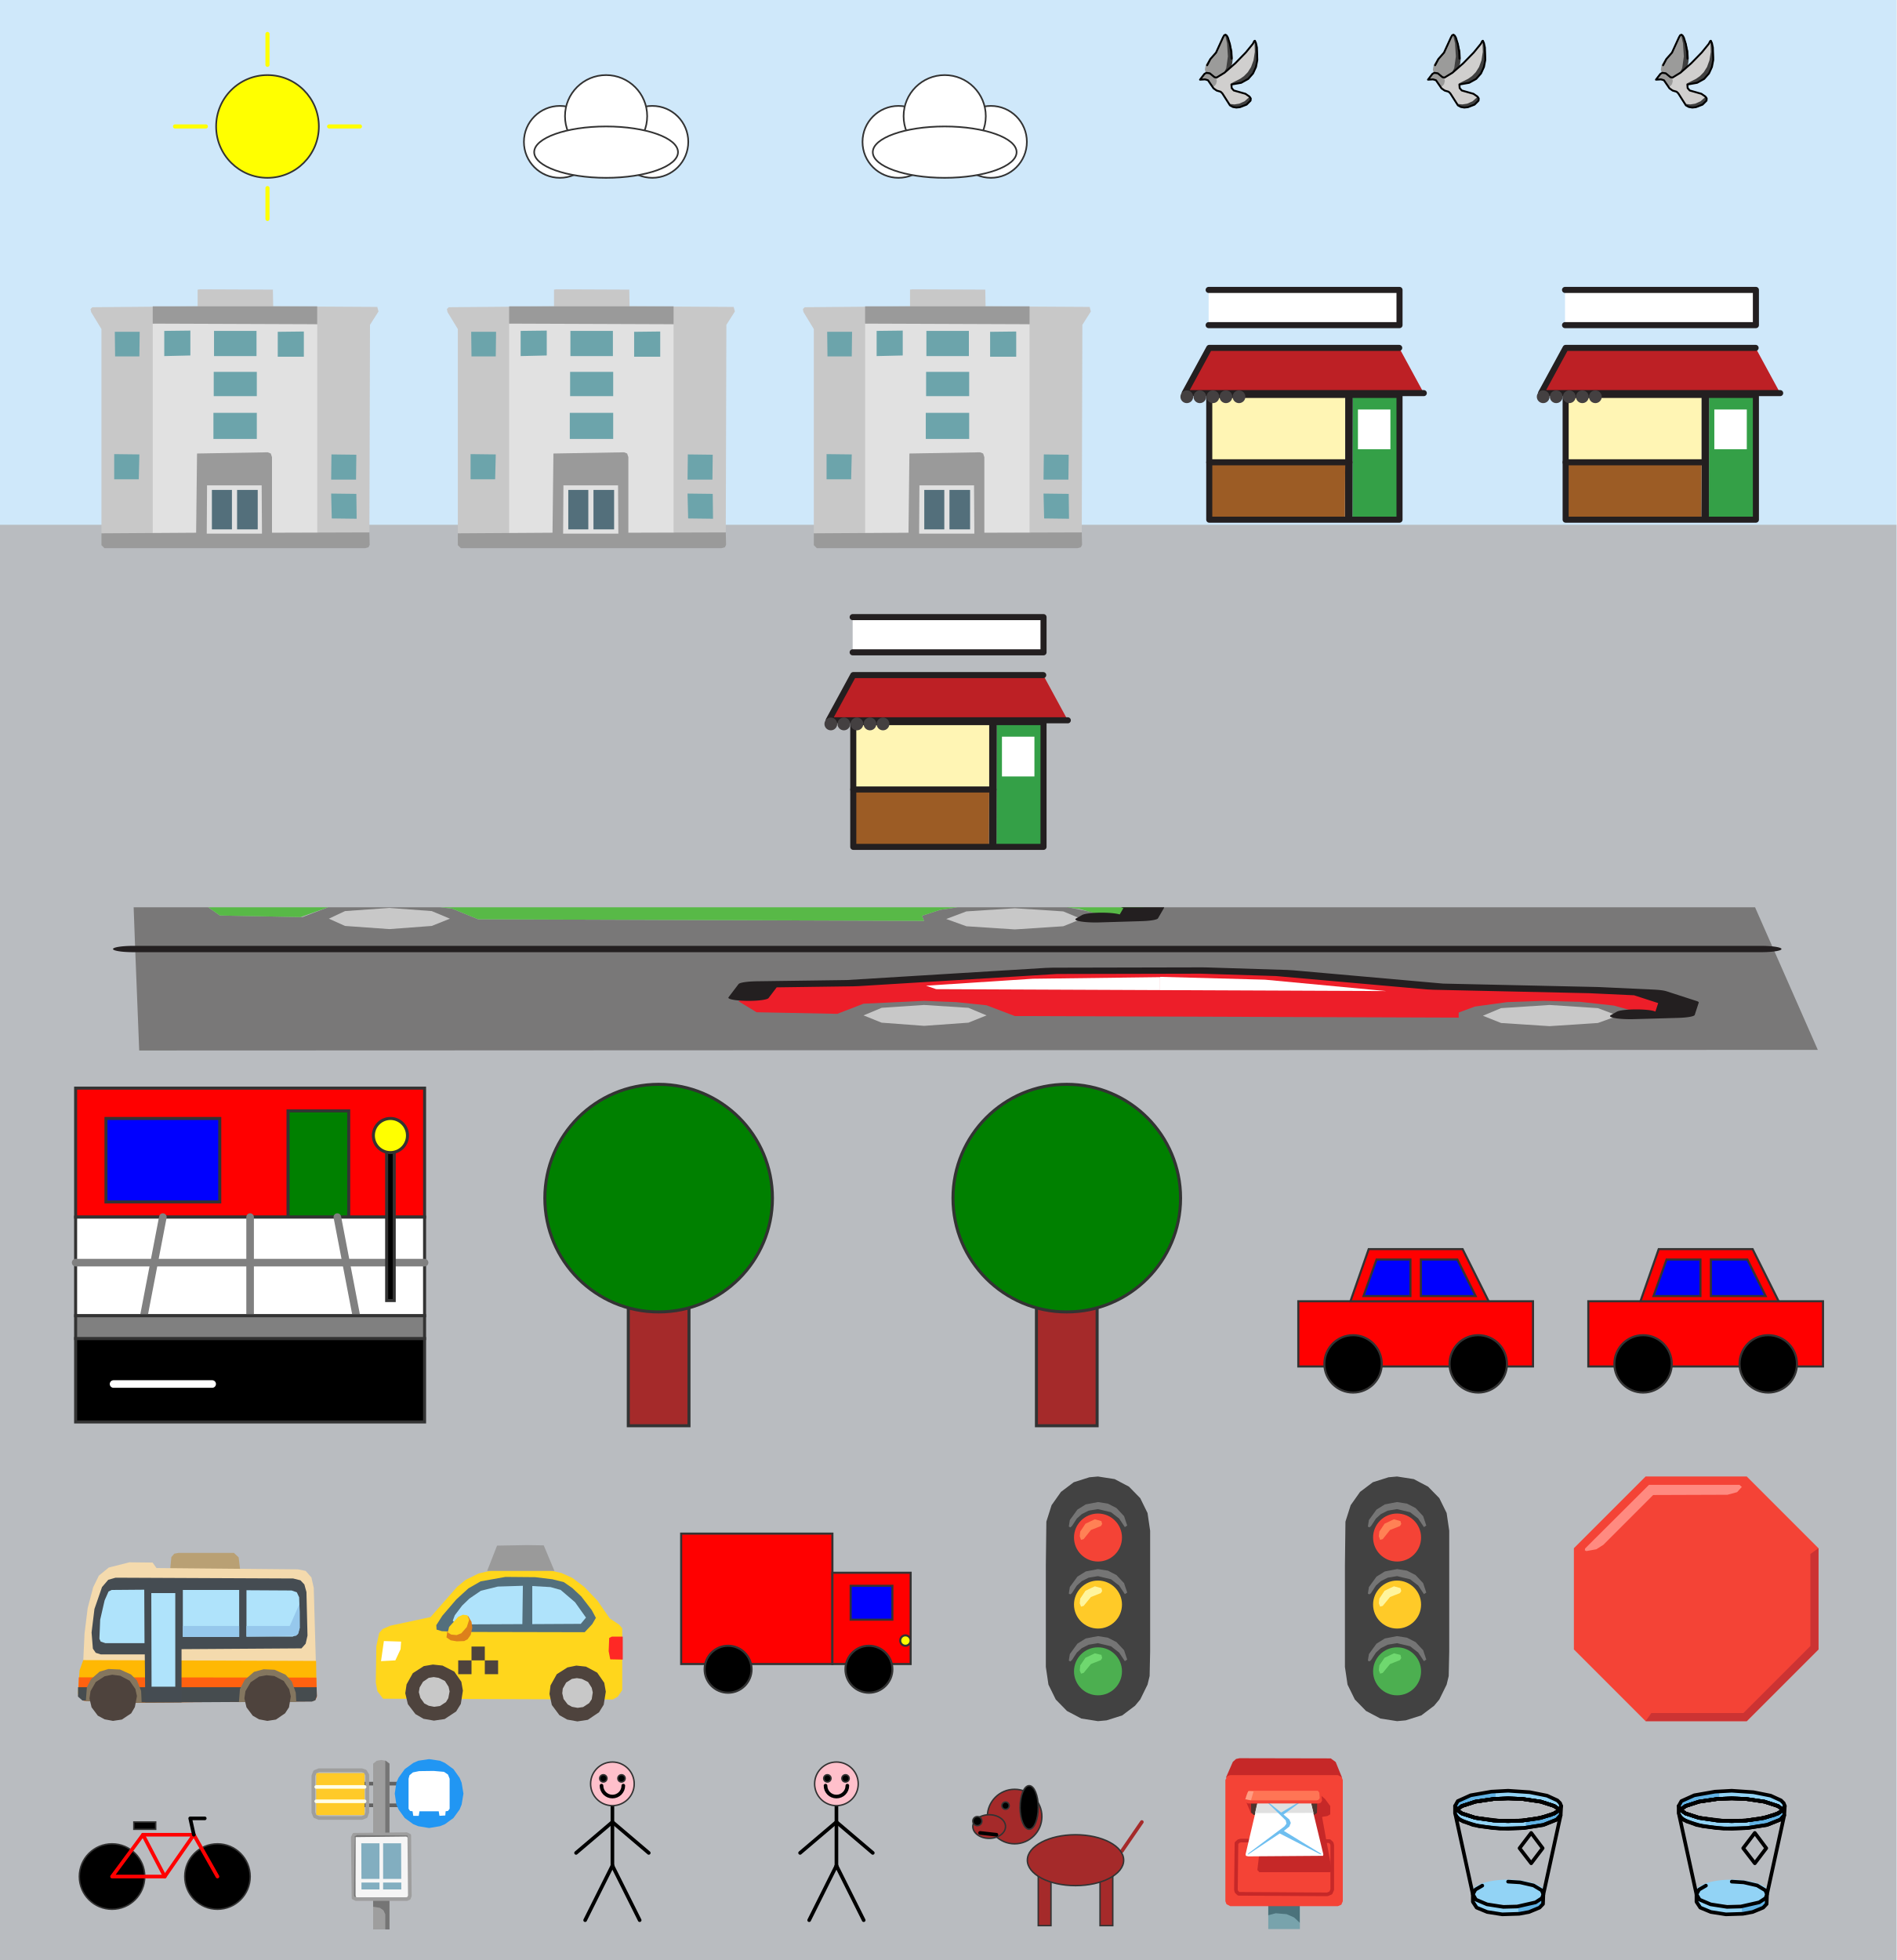
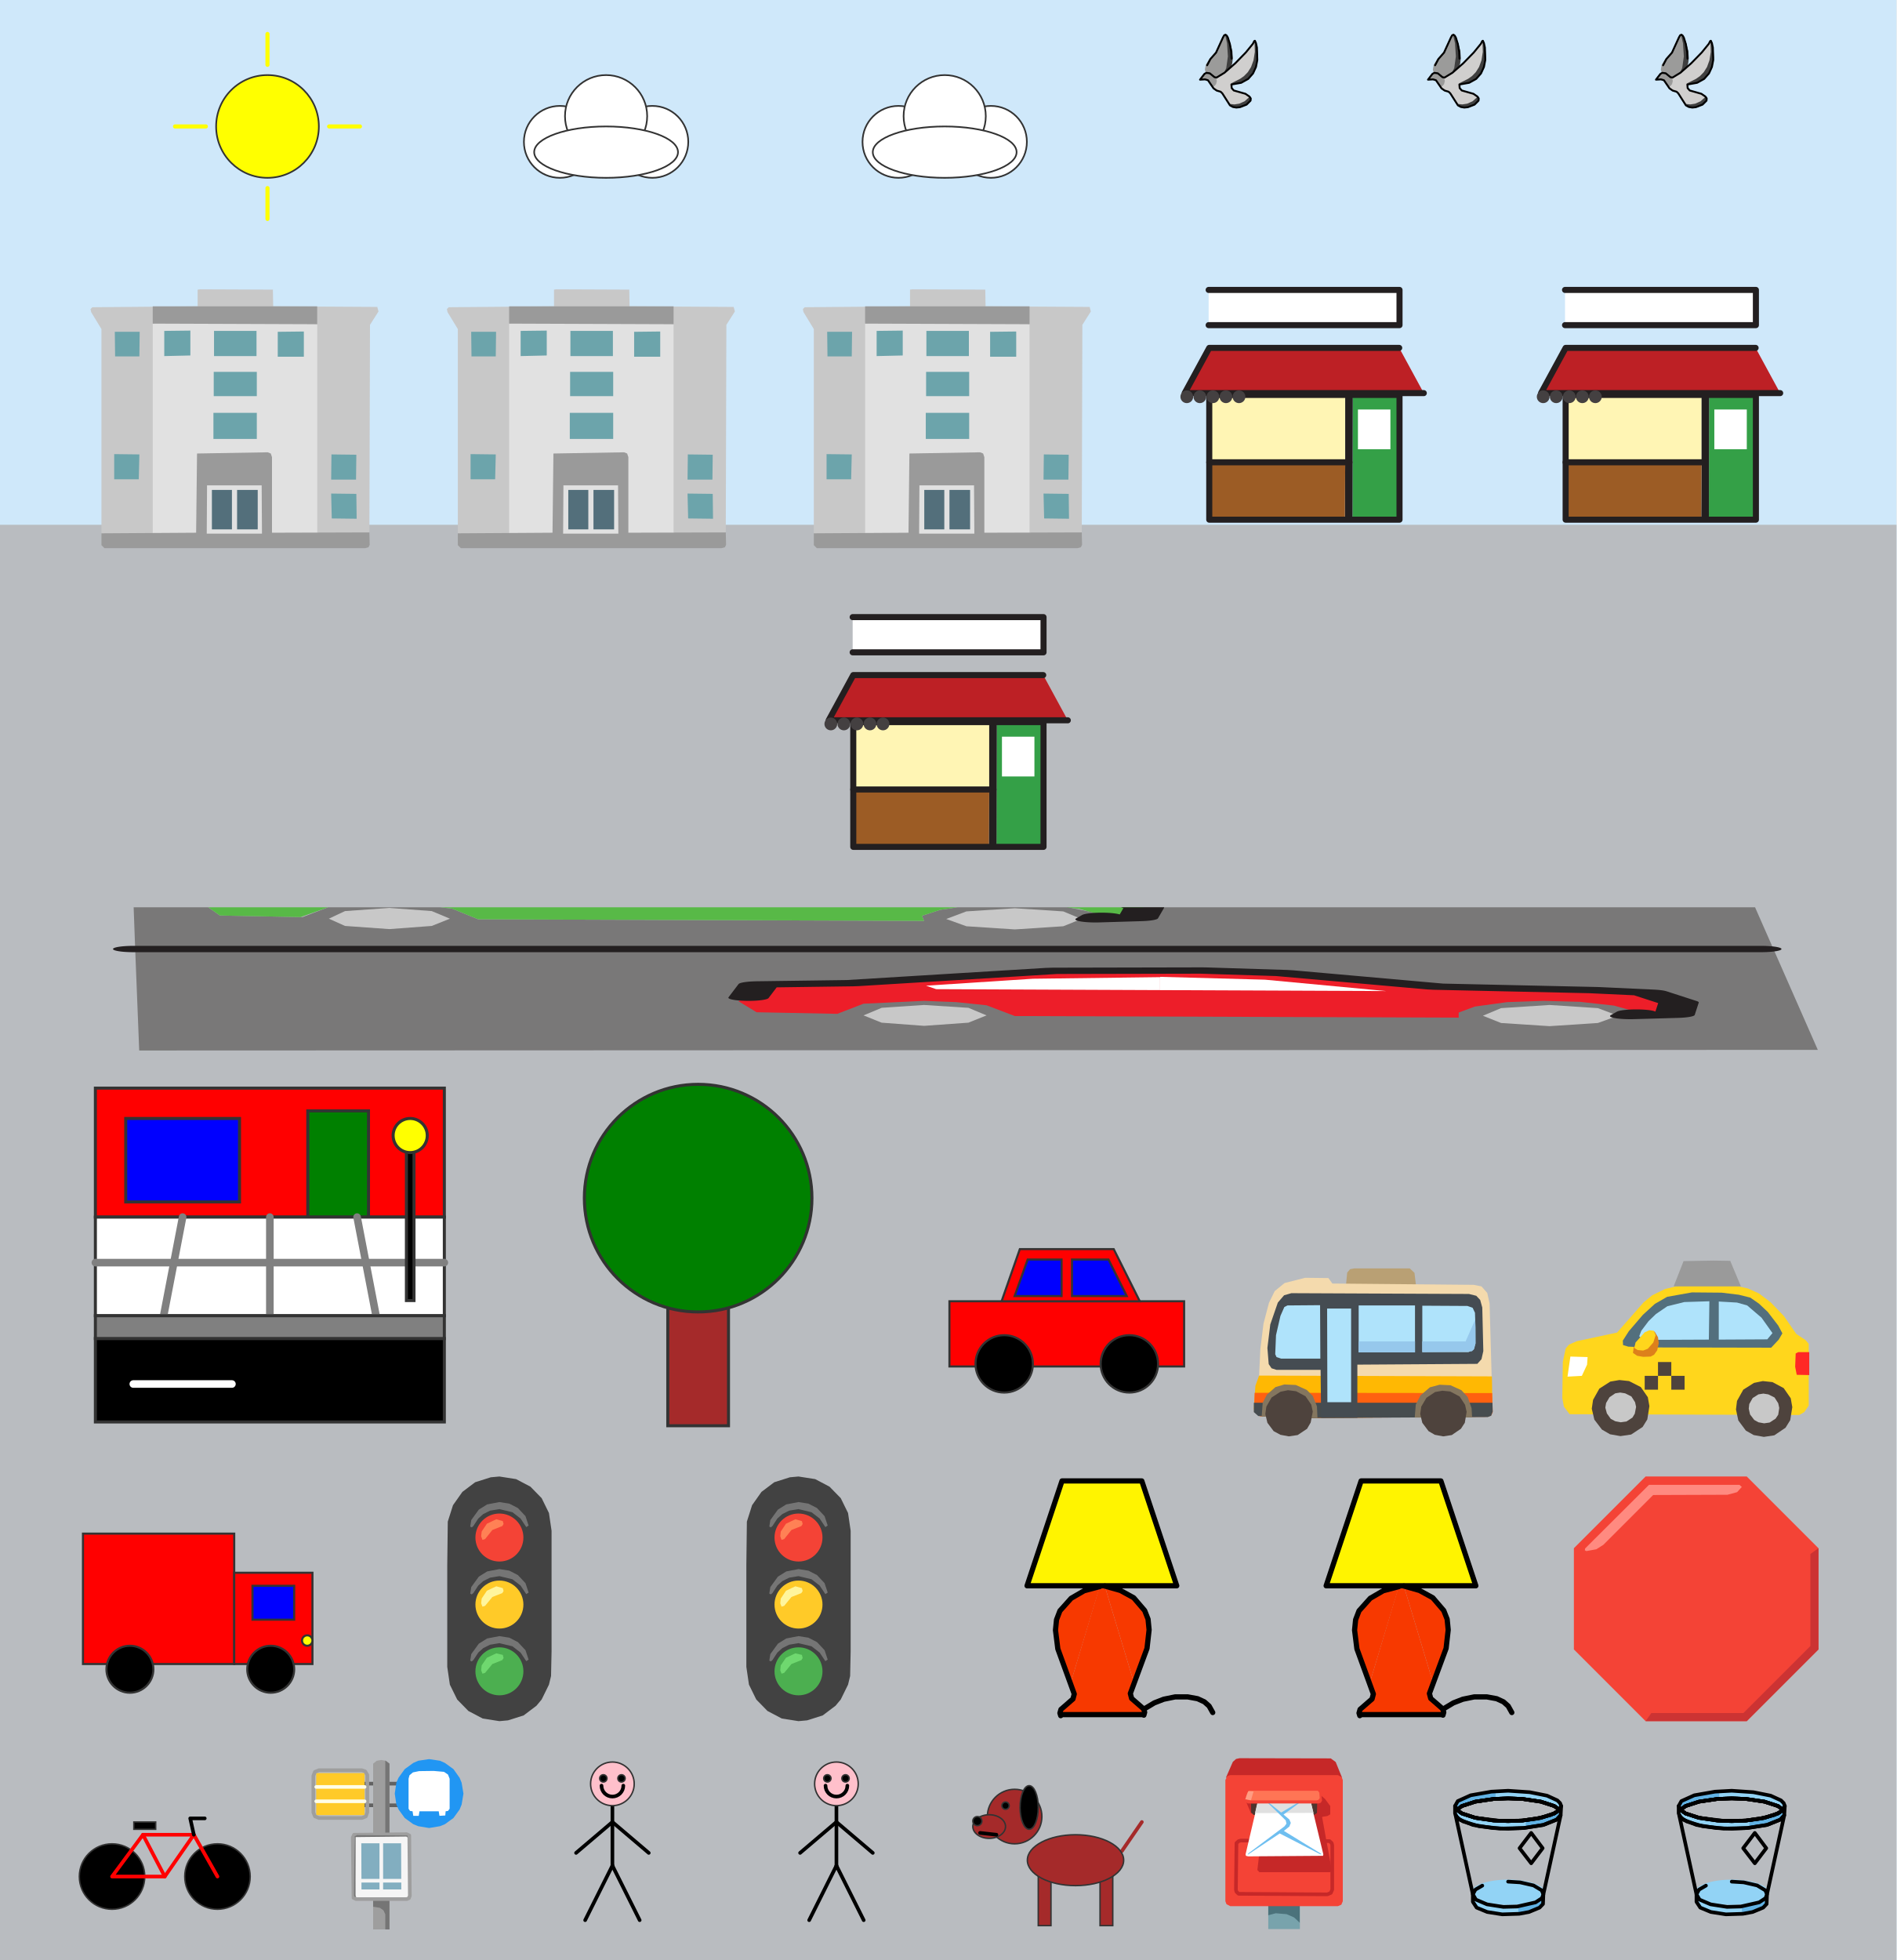
<svg xmlns="http://www.w3.org/2000/svg" viewBox="0 0 480 496" width="480" height="496">
  <rect width="480" height="496" fill="#cfe8fa" />
  <rect y="132.8" width="480" height="363.2" fill="#b9bcc0" />
  <defs>
    <symbol id="o-road" viewBox="0 0 100 100">
      <polygon points="90.9,58.2 93.1,90.1 9.9,90.3 9.7,58.2" fill="#797878" />
      <polygon points="18,48.1 19.3,44.9 22.3,44 23.8,44.3 25.4,45.4 26.7,48.8 48.8,49.3 48.7,47.7 49.6,45.8 51.1,44.4 52.9,43.9 55.8,44.8 57.4,46.9 57.3,48.8 58.2,48.8 59.4,48.4 59.7,44.5 58.4,41.7 56.7,40.8 89.7,40.8 90.9,58.2 9.7,58.2 9.6,40.8 13.8,40.8 13.1,44 13.9,47.6" fill="#797878" />
      <polygon points="40.1,73.3 40.6,69.4 45.2,69 55.2,65.1 62.6,65 66.6,65.8 74.2,70.1 82,71.2 84.7,72 86.2,75.1 86,79 83.8,79.4 84,77.9 83,76.1 81.3,74.9 79.5,74.6 77.7,75 76.1,76.4 75.3,78.3 75.3,79.9 53.3,79.4 51.9,76 50.4,75 48.8,74.6 45.8,75.5 44.5,78.7 40.5,78.2 39.6,74.7" fill="#ED1E29" />
      <polygon points="84.9,20.1 84.9,29.8 84.2,31 62.7,31.2 61.5,30.4 61.3,20.1 62.1,18.9 83.5,18.7 84.5,19.1" fill="#0071BC" />
      <polygon points="79.8,75.9 82.2,76.9 83.2,79.3 82.2,81.6 79.8,82.6 77.4,81.6 76.5,79.3 77.4,76.9" fill="#C8C8C8" />
      <polygon points="71.7,71.5 60.5,71.2 60.5,67 65.7,67.9" fill="#FFFFFF" />
      <polygon points="60.5,67.1 60.5,71.2 49.4,70.9 48.9,69.8 54.2,67.6" fill="#FFFFFF" />
      <polygon points="13.6,42.6 14.1,38.8 18.7,38.3 28.7,34.5 36.1,34.3 40.1,35.2 47.7,39.4 58,41.3 59.7,44.5 59.4,48.4 57.3,48.8 57.5,47.3 56.5,45.5 54.8,44.2 52.9,43.9 51.1,44.4 49.6,45.8 48.7,47.7 48.8,49.3 26.7,48.8 25.4,45.4 23.8,44.3 22.3,44 19.3,44.9 17.9,48.1 13.9,47.6 13.1,44" fill="#58B947" />
      <polygon points="53.3,45.3 55.7,46.3 56.6,48.7 55.7,51 53.3,52 50.9,51 49.9,48.7 50.9,46.3" fill="#C8C8C8" />
      <polygon points="48.8,75.9 51,76.8 51.9,79.2 51,81.5 48.8,82.5 46.7,81.5 45.8,79.2 46.7,76.8" fill="#C8C8C8" />
      <polygon points="34,36.5 34,40.5 22.9,40.3 22.4,39.1 27.7,37" fill="#FFFFFF" />
      <polygon points="22.3,45.2 24.4,46.2 25.3,48.6 24.4,50.9 22.3,51.9 20.1,50.9 19.3,48.6 20.1,46.2" fill="#C8C8C8" />
      <polyline points="57.6,47.7 57.3,48.8 59.4,48.4 59.7,45.1 58,41.3 47.7,39.4 40.1,35.2 36.1,34.3 28.7,34.5 18.7,38.3 14.1,38.8 13.5,43" fill="none" stroke="#231F20" stroke-width="2" stroke-linecap="round" stroke-linejoin="round" />
      <polyline points="56.7,40.8 90.3,40.8" fill="none" stroke="#231F20" stroke-width="2" stroke-linecap="round" stroke-linejoin="round" />
      <polyline points="9.6,58.2 90.3,58.2" fill="none" stroke="#231F20" stroke-width="2" stroke-linecap="round" stroke-linejoin="round" />
      <polyline points="84.1,78.3 83.8,79.4 86,79 86.2,75.1 84.7,72 82,71.2 74.2,70.1 66.6,65.8 62.6,65 55.2,65.1 45.2,69 40.6,69.4 40.1,73.6" fill="none" stroke="#231F20" stroke-width="2" stroke-linecap="round" stroke-linejoin="round" />
    </symbol>
    <symbol id="o-sun" viewBox="0 0 100 100">
      <polyline points="50,5 50,20" fill="none" stroke="yellow" stroke-width="2" stroke-linecap="round" stroke-linejoin="round" />
      <polyline points="50,80 50,95" fill="none" stroke="yellow" stroke-width="2" stroke-linecap="round" stroke-linejoin="round" />
      <polyline points="5,50 20,50" fill="none" stroke="yellow" stroke-width="2" stroke-linecap="round" stroke-linejoin="round" />
      <polyline points="80,50 95,50" fill="none" stroke="yellow" stroke-width="2" stroke-linecap="round" stroke-linejoin="round" />
      <ellipse cx="50" cy="50" rx="25" ry="25" fill="yellow" stroke="#333" stroke-width="0.8" />
    </symbol>
    <symbol id="o-cloud" viewBox="0 0 100 100">
      <ellipse cx="27.5" cy="57.5" rx="17.5" ry="17.5" fill="white" stroke="#333" stroke-width="0.8" />
      <ellipse cx="72.5" cy="57.5" rx="17.5" ry="17.5" fill="white" stroke="#333" stroke-width="0.8" />
      <ellipse cx="50" cy="45" rx="20" ry="20" fill="white" stroke="#333" stroke-width="0.8" />
      <ellipse cx="50" cy="62.5" rx="35" ry="12.5" fill="white" stroke="#333" stroke-width="0.8" />
    </symbol>
    <symbol id="o-pigeon" viewBox="0 0 100 100">
      <polygon points="26.6,55.6 27.2,52.7 25.9,51 25.2,48.3 26.2,43.2 29.7,37.4 36.3,30.1 44,14.1 45.6,11.5 47.2,11.1 48.8,12.5 51.5,18.9 53.5,27.8 54.4,36.3 52.8,47.8 48.8,62.8" fill="#9B9B9A" />
      <polygon points="52.8,64.3 63.2,62.5 70.8,58.3 75.9,52.5 79,45.5 80.5,38.2 80.7,31.1 80.1,24.8 78,17.6 77.3,17.9 72.7,24.9 62.8,35.8 45.4,51.7 40.5,55.1 36.8,56.9 34.7,56.5 32.3,53.9 29.7,52.3 26,51.8 24,53 19.3,59.1 24.5,58.8 27.7,59.7 31.2,65.4 33.8,68.4 37.1,70.8 41.2,72 43.1,73.8 51.2,86.6 54.4,88.4 58,88.9 61.9,88.6 69,85.8 71.6,83.8 73.2,81.5 73.5,79.2 72.1,77.2 67.8,74.3 55.3,70.7 53.1,68.2" fill="#D0CFCE" />
      <polygon points="51.2,84.6 56.4,85.1 61.5,84.3 67.1,81.8 72.5,77 73.9,77.4 74.1,79.2 72.3,82.7 68.6,85.8 63.9,88 59.3,88.8 57.3,88.6 53.7,86.9" fill="#3F3F3F" />
      <polygon points="52.3,63.2 62.4,58.1 66.5,55.2 70.5,51.1 73.9,45.7 76.5,38.6 77.9,29.8 77.6,18.6 80.8,28.8 81.2,35.7 80.5,41.3 79,46.5 76.8,51.1 74,55.2 70.5,58.5 66.5,61.1 62.1,62.8 57.4,63.5" fill="#3F3F3F" />
      <polygon points="45.2,52.4 47.8,46.6 49.5,34.5 48.6,20.6 46.5,11.5 52,20.5 54.2,28.7 54.7,36.4 54.1,41.4 52.8,46" fill="#3F3F3F" />
      <polygon points="33.2,66.5 35,66 37,63.8 37.8,60.7 37.6,58.7 34.5,54.5 30.8,52.2 26.9,51.9 25,52.6 21.6,56.1 20.1,59 24.3,58.2 27.2,58.9 29.4,60.7" fill="#9B9B9A" />
      <polyline points="53.2,64.1 63.5,62.3 70.9,58.2 76,52.4 79.1,45.6 80.5,38.3 80.1,25.2 79.1,20.5 78,18 77.3,18.3 75.9,21.1 68.4,30.3 57.3,41.7 45.9,51.7 37.5,56.8 35.4,56.4 30.4,52.3 26.8,51.8 24.8,52.9 20.1,59 25.4,58.7 28.5,59.6 34.4,68.2 37.7,70.5 41.8,71.7 43.6,73.4 51.7,86.1 54.8,87.8 58.4,88.4 62.2,88 69.2,85.3 73.4,81.1 73.6,78.8 72.2,76.8 68,73.9 55.7,70.4 53.5,67.9 53.2,64.1" fill="none" stroke="#000000" stroke-width="2" stroke-linecap="round" stroke-linejoin="round" />
      <polyline points="53.3,36.8 53,29.7 51.6,21.5 49.5,14.7 48.3,12.6 47,11.6 45.6,12.2 44.3,14.5 37,30.5 31.1,37.2 27.6,43.8" fill="none" stroke="#000000" stroke-width="2" stroke-linecap="round" stroke-linejoin="round" />
    </symbol>
    <symbol id="o-office_building" viewBox="0 0 100 100">
      <polygon points="5.7,25.1 2.3,19.5 2.1,18.5 2.7,17.9 37.4,17.6 37.4,12.1 38.2,12 62.2,12.1 62.3,17.6 96.6,17.8 97,19.3 94.2,23.7 94,92.1 88.6,95.2 9.9,94.8 5.7,92.4" fill="#C8C8C8" />
      <polygon points="22.6,93.2 22.6,23.3 48.4,19.4 76.8,23.5 76.8,93.2 50.1,94.6" fill="#E1E1E1" />
      <polygon points="22.6,17.6 76.8,17.6 76.8,23.5 22.6,23.3" fill="#9A9A9A" />
      <polygon points="5.7,92.4 36.9,92.2 37.2,66.1 60.5,65.7 61.5,66.1 61.9,67.3 61.9,92.2 94,92.1 94.1,96.2 93.7,97 92.6,97.3 6.7,97.3 5.7,96.3" fill="#9A9A9A" />
      <rect x="42.8" y="25.7" width="14" height="8.3" fill="#6CA4AB" />
      <rect x="42.7" y="39.2" width="14.2" height="8" fill="#6CA4AB" />
      <rect x="42.6" y="52.7" width="14.3" height="8.6" fill="#6CA4AB" />
      <polygon points="63.8,26 63.8,34.2 72.4,34.2 72.4,25.9" fill="#6CA4AB" />
      <polygon points="81.6,87.5 89.8,87.6 89.7,79.4 81.4,79.3" fill="#6CA4AB" />
      <polygon points="81.5,66.4 81.4,74.7 89.6,74.7 89.7,66.5" fill="#6CA4AB" />
      <polygon points="26.4,25.7 26.4,34 35,33.8 35,25.6" fill="#6CA4AB" />
      <polygon points="9.9,66.3 9.9,74.6 18,74.6 18.2,66.4" fill="#6CA4AB" />
      <polygon points="10.2,34.1 18.2,34.1 18.3,26 10.1,26" fill="#6CA4AB" />
      <polygon points="40.4,92.5 40.5,76.6 58.5,76.6 58.6,92.5" fill="#E1E1E1" />
      <rect x="42.1" y="78.1" width="6.6" height="13" fill="#536F7B" />
      <rect x="50.4" y="78.1" width="6.8" height="13" fill="#536F7B" />
    </symbol>
    <symbol id="o-shop" viewBox="0 0 100 100">
      <polygon points="63.5,46.8 63.5,69 18.7,69 18.7,46.8" fill="#FFF5B4" />
      <polygon points="18.5,12.2 81.4,12.2 81.4,23.8 18.5,23.8" fill="#FFFFFF" />
      <polygon points="81.4,46.8 81.4,87.9 65.9,87.9 66,46.8 64.5,46.8" fill="#34A047" />
      <polygon points="67.7,51.6 78.4,51.6 78.4,64.7 67.7,64.7" fill="#FFFFFF" />
      <polygon points="63.5,69 63.5,46.8 66,46.8 65.9,87.9 63.4,87.9" fill="#231F20" />
      <polygon points="63.5,69 63.4,87.9 18.7,87.9 18.7,69" fill="#9C5C25" />
      <polygon points="50,31.3 81.3,31.3 89.4,46.2 10.6,46.2 18.7,31.3" fill="#BD2025" />
      <polyline points="64.5,46.8 81.4,46.8 81.4,87.9 18.7,87.9 18.7,46.8 63.5,46.8" fill="none" stroke="#231F20" stroke-width="2" stroke-linecap="round" stroke-linejoin="round" />
      <polyline points="18.7,69 64.9,69" fill="none" stroke="#231F20" stroke-width="2" stroke-linecap="round" stroke-linejoin="round" />
      <polyline points="81.3,31.3 18.7,31.3 10.6,46.2 89.4,46.2" fill="none" stroke="#231F20" stroke-width="2" stroke-linecap="round" stroke-linejoin="round" />
      <polyline points="18.5,12.2 81.4,12.2 81.4,23.8 18.5,23.8" fill="none" stroke="#231F20" stroke-width="2" stroke-linecap="round" stroke-linejoin="round" />
      <ellipse cx="11.3" cy="47.4" rx="2.1" ry="2.1" fill="#444041" />
      <ellipse cx="15.6" cy="47.4" rx="2.1" ry="2.1" fill="#444041" />
      <ellipse cx="19.9" cy="47.4" rx="2.1" ry="2.1" fill="#444041" />
      <ellipse cx="24.2" cy="47.4" rx="2.1" ry="2.1" fill="#444041" />
      <ellipse cx="28.5" cy="47.4" rx="2.1" ry="2.1" fill="#444041" />
    </symbol>
    <symbol id="o-sidewalk" viewBox="0 0 100 100">
      <rect x="4" y="6" width="92" height="34" fill="red" stroke="#333" stroke-width="0.8" />
      <rect x="12" y="14" width="30" height="22" fill="blue" stroke="#333" stroke-width="0.8" />
      <rect x="60" y="12" width="16" height="28" fill="green" stroke="#333" stroke-width="0.8" />
      <rect x="4" y="40" width="92" height="26" fill="white" stroke="#333" stroke-width="0.8" />
      <rect x="4" y="72" width="92" height="22" fill="black" stroke="#333" stroke-width="0.8" />
      <polyline points="27,40 22,66" fill="none" stroke="grey" stroke-width="2" stroke-linecap="round" stroke-linejoin="round" />
      <polyline points="50,40 50,66" fill="none" stroke="grey" stroke-width="2" stroke-linecap="round" stroke-linejoin="round" />
      <polyline points="73,40 78,66" fill="none" stroke="grey" stroke-width="2" stroke-linecap="round" stroke-linejoin="round" />
      <polyline points="4,52 96,52" fill="none" stroke="grey" stroke-width="2" stroke-linecap="round" stroke-linejoin="round" />
      <rect x="4" y="66" width="92" height="6" fill="grey" stroke="#333" stroke-width="0.8" />
      <polyline points="14,84 40,84" fill="none" stroke="white" stroke-width="2" stroke-linecap="round" stroke-linejoin="round" />
      <rect x="86" y="22" width="2" height="40" fill="black" stroke="#333" stroke-width="0.8" />
      <ellipse cx="87" cy="18.5" rx="4.5" ry="4.5" fill="yellow" stroke="#333" stroke-width="0.8" />
    </symbol>
    <symbol id="o-tree" viewBox="0 0 100 100">
      <rect x="42" y="55" width="16" height="40" fill="brown" stroke="#333" stroke-width="0.8" />
      <ellipse cx="50" cy="35" rx="30" ry="30" fill="green" stroke="#333" stroke-width="0.8" />
    </symbol>
    <symbol id="o-car" viewBox="0 0 100 100">
      <rect x="5" y="45" width="90" height="25" fill="red" stroke="#333" stroke-width="0.8" />
      <polygon points="25,45 32,25 68,25 78,45" fill="red" stroke="#333" stroke-width="0.8" />
      <polygon points="30,43 35,29 48,29 48,43" fill="blue" stroke="#333" stroke-width="0.8" />
      <polygon points="52,43 52,29 66,29 73,43" fill="blue" stroke="#333" stroke-width="0.8" />
      <ellipse cx="26" cy="69" rx="11" ry="11" fill="black" stroke="#333" stroke-width="0.8" />
      <ellipse cx="74" cy="69" rx="11" ry="11" fill="black" stroke="#333" stroke-width="0.8" />
    </symbol>
    <symbol id="o-bus" viewBox="0 0 100 100">
      <polygon points="38.4,39.2 38.9,34 40,32.7 41.6,32.4 62.9,32.4 64.7,34.1 65.3,39.1 65.3,39.4" fill="#B9A074" />
      <polygon points="33.2,38.2 31.7,36.1 22.8,36 14.9,38 11.1,41.1 8.9,45.6 6.8,53.6 5.6,63.3 5.1,73.9 57.8,76.2 94.3,74.1 93.5,45.8 92.6,41.8 90.4,39.3 87.4,38.7" fill="#F4DAAD" />
      <polygon points="5.1,73.5 94.4,73.8 94.6,87.4 94.1,88.6 92.8,89.2 21.2,89.8 5.4,89 3.6,87.6 3.1,86.2 3.7,77.4" fill="#FFB803" />
      <polygon points="3.4,80.1 3.2,87.3 5.4,89.1 21.2,89.8 92.8,89.3 94.1,88.8 94.7,87.5 94.5,80.2" fill="#FF6110" />
      <polygon points="3.1,83.9 3.1,87.5 4.8,89 21.2,89.8 92.8,89.4 94.1,88.9 94.7,87.3 94.6,83.9" fill="#464C4F" />
      <polygon points="27.5,89.8 27.3,85.3 25.7,81.3 23.4,79 19.2,77.1 14.8,76.9 11.4,77.9 8.1,80.8 6.5,83.9 6.1,89.2" fill="#84765F" />
      <polygon points="64.8,89.6 65.2,84.6 67,81.1 70.6,78 74.3,77 78.5,77.2 82.7,79.1 85.1,81.7 86.6,86 86.8,89.5" fill="#84765F" />
      <polygon points="7.5,88.2 8.3,91.6 10.7,94.8 13.3,96.2 16.5,96.8 19.9,96.3 23.5,93.9 24.9,91.5 25.7,87.3 25.1,84.6 22.9,81.4 19.3,79.5 16.2,79.1 13.3,79.7 9.9,81.9 7.9,85.4" fill="#4E433D" />
      <polygon points="66.9,88.2 67.7,91.6 70.1,94.8 72.5,96.2 75.7,96.8 79,96.3 82.5,93.9 84,91.6 84.7,87.4 84.1,84.7 82,81.5 78.4,79.6 75.4,79.3 72.6,79.8 69.3,82 67.3,85.4" fill="#4E433D" />
      <polygon points="42.8,69.3 88.8,69 90.4,67.2 91.1,64.1 90.7,47.4 89.9,44.5 88.4,42.9 85.6,42.2 17.5,41.9 14.7,42.7 12.3,45.5 9.4,53.9 8.3,62.9 8.8,69.1 9.9,70.7 11.8,71.3 28.7,71.3 28.9,89.7 42.8,89.7" fill="#454C52" />
      <polygon points="28.5,46.5 16,46.6 14.8,47.2 13.3,50.6 11.6,58 11.3,65.3 11.8,66.4 13.6,67 28.6,67" fill="#AFE3FB" />
      <polygon points="31.2,47.8 40.4,47.8 40.4,83.7 31.3,83.7" fill="#AFE3FB" />
      <polygon points="43.3,64.6 43.3,46.6 64.9,46.6 64.9,64.6" fill="#AFE3FB" />
      <polygon points="67.7,46.7 67.7,64.5 85.4,64.5 87.3,63.6 88.1,61.2 88.1,55 87.9,49.4 87,47.5 85,46.8" fill="#AFE3FB" />
      <polygon points="84.3,60.4 67.7,60.4 67.7,64.5 86.7,64.2 87.6,63.3 88.1,61.2 88,52" fill="#96C8EC" />
      <polygon points="43.3,60.4 43.3,64.6 64.9,64.6 64.9,60.4" fill="#96C8EC" />
    </symbol>
    <symbol id="o-taxi" viewBox="0 0 100 100">
      <polygon points="23.6,57 8.2,60.3 5.2,61.6 3.9,63.1 2.8,68.2 2.6,82.1 3.2,85.4 5.4,88.3 93.5,88.6 95.4,87.5 97.1,85 97.1,61.3 95.9,59.9 92.3,57.5 87.6,50.7 82.5,45.4 78,42 73.8,40.1 67.5,38.7 57.9,38.3 47.9,38.9 42,40.3 37.1,42.7 33.8,45.4" fill="#FFD61C" />
      <polygon points="4.6,73.9 10.1,73.6 12.1,69.3 12.3,66.4 5.7,66.2" fill="#FFFFFF" />
      <polygon points="45.3,39.3 71.1,39.3 67,29.5 60.6,29.4 49.1,29.6" fill="#9A9A9A" />
      <polygon points="25.9,61.8 27.9,62.4 35.3,62.7 82.7,62.8 85.6,59.7 87,57.3 85.4,54.3 81.4,49.1 78,45.9 74.7,43.6 70.3,42.5 63.7,41.7 52.3,41.6 42.8,43.3 38.1,46 33.5,50.2 28.1,56.5 25.8,60.1" fill="#536F7D" />
      <polygon points="59,45 49.4,45.3 42.9,46.9 38.5,49.9 35.7,52.6 32.9,56.3 32.1,58.4 33.1,59.3 36.5,59.8 58.8,59.7" fill="#AFE3FB" />
      <polygon points="29.7,64.8 31.3,65.9 33.6,66.3 36.5,66.2 37.8,65.5 39,63.8 39.6,61.1 39.3,58.8 38,56.6 35.3,57.3 30,62.6" fill="#DD801B" />
      <polygon points="33.6,63.9 35.4,63.2 37.5,60.8 38.4,58 37.7,56.3 36,56.1 34.2,56.9 30.7,60.8 30.2,62.9 31.5,63.7" fill="#FFD61C" />
      <polygon points="62.6,45.1 62.6,59.7 81.2,59.6 83.2,57.2 79,51.3 73.5,46.6 69.6,45.5" fill="#AFE3FB" />
      <polygon points="97.3,64.5 93.1,64.5 92.1,65 91.9,70.1 92.5,73.2 97.3,73.3" fill="#FF2825" />
      <rect x="34.2" y="73.6" width="5.1" height="5.3" fill="#4E433D" />
      <rect x="39.3" y="68.3" width="5.1" height="5.3" fill="#4E433D" />
      <rect x="44.4" y="73.6" width="5.1" height="5.3" fill="#4E433D" />
      <polygon points="13.9,86.2 14.9,90.4 17.8,94.2 20.9,96 24.9,96.7 29,96.1 33.4,93.2 35.2,90.3 36,85.2 35.4,81.8 32.7,77.9 28.2,75.6 24.5,75.2 21,75.8 16.8,78.5 14.4,82.8" fill="#4E433D" />
      <polygon points="19.1,85.8 19.7,88 21.2,90.1 22.9,91 25,91.4 27.2,91.1 29.5,89.6 30.4,88.1 30.9,85.5 30.5,83.7 29.1,81.5 26.7,80.3 24.8,80 22.9,80.3 20.7,81.8 19.4,84" fill="#C8C8C8" />
      <polygon points="69.2,86.5 70.1,90.7 73,94.6 76,96.3 79.9,97 83.9,96.4 88.2,93.5 90,90.6 90.8,85.6 90.2,82.2 87.5,78.3 83.2,76 79.5,75.6 76.1,76.3 72,78.9 69.6,83.2" fill="#4E433D" />
      <polygon points="74.1,86.2 74.6,88.4 76.2,90.5 77.8,91.4 80,91.8 82.1,91.5 84.4,90 85.4,88.5 85.8,85.9 85.4,84.1 84,81.9 81.6,80.7 79.7,80.4 77.8,80.7 75.6,82.1 74.3,84.4" fill="#C8C8C8" />
    </symbol>
    <symbol id="o-truck" viewBox="0 0 100 100">
      <rect x="5" y="25" width="58" height="50" fill="red" stroke="#333" stroke-width="0.8" />
      <rect x="63" y="40" width="30" height="35" fill="red" stroke="#333" stroke-width="0.8" />
      <rect x="70" y="45" width="16" height="13" fill="blue" stroke="#333" stroke-width="0.8" />
      <ellipse cx="23" cy="77" rx="9" ry="9" fill="black" stroke="#333" stroke-width="0.8" />
      <ellipse cx="77" cy="77" rx="9" ry="9" fill="black" stroke="#333" stroke-width="0.8" />
      <ellipse cx="91" cy="66" rx="2" ry="2" fill="yellow" stroke="#333" stroke-width="0.8" />
    </symbol>
    <symbol id="o-vertical_traffic_light" viewBox="0 0 100 100">
      <polygon points="50,3.1 46.7,3.4 40.7,5.3 35.8,9 32.2,14.1 30.2,20.4 30,37 30,76.1 31,82.9 33.8,88.6 38.1,93 43.6,95.9 50,96.9 53.3,96.6 59.3,94.7 64.2,91 66.2,88.6 69,82.9 69.8,79.6 70,70.2 70,23.9 69,17.1 66.2,11.4 61.9,7 56.4,4.1" fill="#424242" />
      <ellipse cx="50" cy="26.5" rx="9.2" ry="9.2" fill="#F44336" />
      <polygon points="43.5,27.4 43,26 43.2,24.2 45.2,21.2 48.8,19.5 51.3,20.2 51.6,21.3 51.1,22.1 47.3,23.6 44.5,27.1" fill="#FF8155" />
      <polygon points="40,22.1 39.4,22.6 38.8,22.3 39.2,19.8 42.1,15.8 45.3,13.8 50,12.9 53.8,13.5 57.1,15.2 60,18.3 61.2,21.9 60.3,22.5 58.1,19.2 55,16.8 50,15.6 46.4,16.2 43.8,17.5 41.9,19.2" fill="#757575" />
      <ellipse cx="50" cy="77.8" rx="9.2" ry="9.2" fill="#4CAF50" />
      <polygon points="43.5,78.7 43,77.4 43.2,75.5 45.2,72.6 48.8,70.9 51.3,71.5 51.6,72.7 51.1,73.5 47.3,75 44.5,78.4" fill="#6FD86F" />
      <polygon points="40,73.5 39.4,74 38.8,73.7 39.2,71.2 42.1,67.2 45.3,65.2 50,64.3 53.8,64.9 57.1,66.6 60,69.7 61.2,73.3 60.3,73.9 58.1,70.6 55,68.2 50,67 46.4,67.6 43.8,68.9 41.9,70.6" fill="#757575" />
      <ellipse cx="50" cy="52.2" rx="9.2" ry="9.2" fill="#FFCA28" />
      <polygon points="43.5,53 43,51.7 43.2,49.9 45.2,46.9 48.8,45.2 51.3,45.9 51.6,47 51.1,47.8 47.3,49.3 44.5,52.7" fill="#FFF59D" />
      <polygon points="40,47.8 39.4,48.3 38.8,48 39.2,45.5 42.1,41.5 45.3,39.5 50,38.6 53.8,39.2 57.1,40.9 60,44 61.2,47.6 60.3,48.2 58.1,44.9 55,42.5 50,41.3 46.4,41.9 43.8,43.2 41.9,44.9" fill="#757575" />
    </symbol>
+     <symbol id="o-lamp" viewBox="0 0 100 100">
+       <polygon points="66.8,4.8 80.2,45 22.8,45 36.2,4.8" fill="#FFF400" />
+       <polygon points="67.6,92.3 67.9,93.5 67.6,94.6 66.5,91" fill="#FFFFFF" />
+       <polygon points="52.6,45.1 63.7,81.9 62.5,85.5 62.6,87.6 66.5,91 67.5,94.3 35.9,94.4 36.8,91.2 40.7,87.8 40.8,85.7 39.6,82 50.7,45" fill="#F73900" />
+       <polygon points="52.6,45.1 58.6,46.8 63.7,49.6 67.9,54.5 69.2,57.8 69.6,61.9 68.8,69 63.7,81.9" fill="#F73900" />
+       <polygon points="39.6,82 36.6,75.4 34.6,69.2 33.7,62 34.1,58 35.4,54.6 39.7,49.8 44.7,46.9 50.7,45.3" fill="#F73900" />
+       <polygon points="36.8,91.2 35.7,94.8 35.5,93" fill="#FFFFFF" />
+       <polyline points="36.2,94.4 66.9,94.4" fill="none" stroke="#000000" stroke-width="2" stroke-linecap="round" stroke-linejoin="round" />
+       <polyline points="50.7,45.3 44.7,46.9 39.7,49.8 35.4,54.6 34.1,58 33.7,62 34.6,69.2 40.9,86.5 40.4,88.4 35.8,92.4 35.4,93.8 35.7,94.8" fill="none" stroke="#000000" stroke-width="2" stroke-linecap="round" stroke-linejoin="round" />
+       <polyline points="52.6,45.1 58.6,46.8 63.7,49.6 67.9,54.5 69.2,57.8 69.6,61.9 68.8,69 62.4,86.3 62.9,88.2 67.5,92.2 67.9,93.5 67.6,94.6" fill="none" stroke="#000000" stroke-width="2" stroke-linecap="round" stroke-linejoin="round" />
+       <polyline points="27.4,45 80.2,45 66.8,4.8 36.2,4.8 22.8,45 27.4,45" fill="none" stroke="#000000" stroke-width="2" stroke-linecap="round" stroke-linejoin="round" />
+       <polyline points="67.6,92.3 71.6,89.9 75.2,88.5 79.6,87.6 84.4,87.6 88.2,88.3 90.8,89.5 92.6,91.1 94,93.6" fill="none" stroke="#000000" stroke-width="2" stroke-linecap="round" stroke-linejoin="round" />
+     </symbol>
    <symbol id="o-stop_sign" viewBox="0 0 100 100">
      <polygon points="69.4,3.1 30.6,3.1 3.1,30.6 3.1,69.4 30.6,96.9 69.4,96.9 96.9,69.4 96.9,30.6" fill="#F44336" />
      <polygon points="93.8,68.1 68.1,93.8 32.8,93.8 30.6,96.9 69.4,96.9 96.9,69.4 96.9,30.6 93.8,32.8" fill="#CC3333" />
      <polygon points="33.5,10.2 62,10.1 65.7,9.1 67.5,7.1 66.6,6.3 31.9,6.3 7.4,30.7 7.3,31.4 7.9,31.7 11.7,31 14.4,29.3" fill="#FF8A80" />
    </symbol>
    <symbol id="o-bicycle" viewBox="0 0 100 100">
      <ellipse cx="21" cy="68" rx="18" ry="18" fill="black" stroke="#333" stroke-width="0.8" />
      <ellipse cx="79" cy="68" rx="18" ry="18" fill="black" stroke="#333" stroke-width="0.8" />
      <polyline points="21,68 50,68 66,45 38,45 21,68" fill="none" stroke="red" stroke-width="2" stroke-linecap="round" stroke-linejoin="round" />
      <polyline points="38,45 50,68" fill="none" stroke="red" stroke-width="2" stroke-linecap="round" stroke-linejoin="round" />
      <polyline points="66,45 79,68" fill="none" stroke="red" stroke-width="2" stroke-linecap="round" stroke-linejoin="round" />
      <rect x="33" y="38" width="12" height="4" fill="black" stroke="#333" stroke-width="0.8" />
      <polyline points="66,45 64,36 72,36" fill="none" stroke="black" stroke-width="2" stroke-linecap="round" stroke-linejoin="round" />
    </symbol>
    <symbol id="o-bus_stop" viewBox="0 0 100 100">
      <polyline points="33.6,16.9 56.9,16.9" fill="none" stroke="#616161" stroke-width="2" stroke-linecap="round" stroke-linejoin="round" />
      <polyline points="33.6,28.8 56.9,28.8" fill="none" stroke="#616161" stroke-width="2" stroke-linecap="round" stroke-linejoin="round" />
      <polygon points="50.6,97.1 41.6,97.1 41.6,5.9 43.6,4.3 46.1,3.9 48.7,4.3 50.6,5.9" fill="#9E9E9E" />
      <polygon points="48.3,4.2 48.3,77.9 41.6,77.9 41.6,84.6 45.3,85.2 47.3,86.6 48.3,88.8 48.3,97.1 50.6,97.1 50.6,5.9" fill="#757575" />
      <polygon points="72.4,3.4 66.4,4.3 63.7,5.5 59,8.9 55.6,13.6 54.4,16.3 53.5,22.4 54.4,28.4 55.6,31.1 59,35.8 63.7,39.2 66.4,40.3 72.4,41.3 78.4,40.3 81.1,39.2 85.8,35.8 89.2,31.1 90.3,28.4 91.3,22.4 90.3,16.4 89.2,13.7 85.8,8.9 81.1,5.5 78.4,4.3" fill="#2196F3" />
      <polygon points="80.6,10.4 74.9,9.9 66.9,10 63.5,10.7 61.6,12.3 61.1,14.2 61.1,30.7 61.9,31.9 63.3,32.1 63.7,34.6 66.7,34.6 67.1,32.1 77.7,32.1 78.1,34.6 81.3,34.4 81.5,32.1 82.8,31.9 83.7,30.7 83.7,14.2 82.8,11.9" fill="#FFFFFF" />
      <polygon points="60.1,80.4 32.2,80.4 30.8,79.7 30.4,46.5 31.1,45 60.1,44.7 61.5,45.4 61.8,78.6 61.3,79.9" fill="#F5F5F5" />
      <polygon points="57.1,75.1 35.2,75.1 35.1,49.7 57,49.7" fill="#82AEC0" />
      <polyline points="46.1,49.7 46.1,75.4" fill="none" stroke="#F5F5F5" stroke-width="2" stroke-linecap="round" stroke-linejoin="round" />
      <polyline points="35.1,70.3 57.1,70.3" fill="none" stroke="#F5F5F5" stroke-width="2" stroke-linecap="round" stroke-linejoin="round" />
      <polyline points="60.1,80.4 32.2,80.4 30.8,79.7 30.4,46.5 31.1,45 60.1,44.7 61.5,45.4 61.8,78.6 61.3,79.9 60.1,80.4" fill="none" stroke="#9E9E9E" stroke-width="2" stroke-linecap="round" stroke-linejoin="round" />
      <polygon points="32.3,79.3 31.4,79.1 31.1,78.4 31.4,45.9 32.7,45.2 60.4,45.4 60.7,46.6 59.9,46 32,46.3 31.9,78.4" fill="#757575" />
      <rect x="10.3" y="11.1" width="26.6" height="23.1" fill="#FFCA28" />
      <polyline points="35.4,9.5 11.8,9.5 9.6,10.4 8.7,12.6 8.7,32.7 9.6,34.9 11.8,35.8 35.4,35.8 37.6,34.9 38.4,32.7 38.4,12.1 37.2,10.1 35.4,9.5" fill="none" stroke="#9E9E9E" stroke-width="2" stroke-linecap="round" stroke-linejoin="round" />
      <polyline points="10.3,18.7 36.9,18.7" fill="none" stroke="#FFFDE7" stroke-width="2" stroke-linecap="round" stroke-linejoin="round" />
      <polyline points="10.3,26.6 36.9,26.6" fill="none" stroke="#FFFDE7" stroke-width="2" stroke-linecap="round" stroke-linejoin="round" />
    </symbol>
    <symbol id="o-person" viewBox="0 0 100 100">
      <polyline points="50,29 50,62" fill="none" stroke="black" stroke-width="2" stroke-linecap="round" stroke-linejoin="round" />
      <polyline points="50,38 30,55" fill="none" stroke="black" stroke-width="2" stroke-linecap="round" stroke-linejoin="round" />
      <polyline points="50,38 70,55" fill="none" stroke="black" stroke-width="2" stroke-linecap="round" stroke-linejoin="round" />
      <polyline points="50,62 35,92" fill="none" stroke="black" stroke-width="2" stroke-linecap="round" stroke-linejoin="round" />
      <polyline points="50,62 65,92" fill="none" stroke="black" stroke-width="2" stroke-linecap="round" stroke-linejoin="round" />
      <ellipse cx="50" cy="17" rx="12" ry="12" fill="pink" stroke="#333" stroke-width="0.8" />
      <ellipse cx="45" cy="14" rx="2" ry="2" fill="black" stroke="#333" stroke-width="0.8" />
      <ellipse cx="55" cy="14" rx="2" ry="2" fill="black" stroke="#333" stroke-width="0.8" />
      <path d="M44 18 A6 6 0 0 0 56 18" fill="none" stroke="black" stroke-width="2" stroke-linecap="round" stroke-linejoin="round" />
    </symbol>
    <symbol id="o-dog" viewBox="0 0 100 100">
      <polyline points="84,54 95,38" fill="none" stroke="brown" stroke-width="2" stroke-linecap="round" stroke-linejoin="round" />
      <rect x="38" y="68" width="7" height="27" fill="brown" stroke="#333" stroke-width="0.8" />
      <rect x="72" y="68" width="7" height="27" fill="brown" stroke="#333" stroke-width="0.8" />
      <ellipse cx="58.5" cy="59" rx="26.5" ry="14" fill="brown" stroke="#333" stroke-width="0.8" />
      <ellipse cx="25" cy="35" rx="15" ry="15" fill="brown" stroke="#333" stroke-width="0.8" />
      <ellipse cx="11" cy="40.5" rx="9" ry="6.5" fill="brown" stroke="#333" stroke-width="0.8" />
      <ellipse cx="33" cy="30" rx="5" ry="12" fill="black" stroke="#333" stroke-width="0.8" />
      <ellipse cx="20" cy="29" rx="2" ry="2" fill="black" stroke="#333" stroke-width="0.8" />
      <ellipse cx="4.5" cy="37.5" rx="2.5" ry="2.5" fill="black" stroke="#333" stroke-width="0.8" />
      <polyline points="6,44 15,45" fill="none" stroke="black" stroke-width="2" stroke-linecap="round" stroke-linejoin="round" />
    </symbol>
    <symbol id="o-postbox" viewBox="0 0 100 100">
      <polygon points="25.5,2.9 75.7,3 78.4,5 81.9,13.6 18,13.6 21.8,4.9 23.6,3.3" fill="#C62828" />
      <rect x="41.3" y="68.1" width="17.4" height="28.8" fill="#78A3AC" />
      <polygon points="58.6,74.5 41.3,74.5 41.3,89.3 45.4,88.2 51.4,88.7 55.5,90.5 58.6,93.4" fill="#4B727B" />
      <polygon points="79.6,84.3 20.4,84.3 18.3,83.2 17.7,81.6 17.7,14.9 18.8,12.7 20.4,12.2 79.6,12.2 81.7,13.3 82.3,14.9 82.3,81.6 81.5,83.5" fill="#F44336" />
      <polyline points="73.8,77.8 25,77.5 23.8,76.4 23.5,75.2 23.8,49.6 25,48.5 26.2,48.2 75,48.5 76.2,49.6 76.5,50.8 76.5,75.2 75.7,77 73.8,77.8" fill="none" stroke="#C62828" stroke-width="2" stroke-linecap="round" stroke-linejoin="round" />
      <polygon points="35.3,64.4 36.4,65.6 75.2,65.6 76,65.2 76.2,64.3 70.9,35.2 73.8,34.7 75.4,33.8 75.4,29.2 72.5,25.3 69.7,22.9 28.3,24.9 31.8,33.3 37.5,33.4 37.8,43.1" fill="#C62828" />
      <polygon points="66.5,34.1 33.2,34.1 31.9,32.7 31.8,27.8 68.2,27.8 68.1,33" fill="#4E342E" />
      <polygon points="64.1,24.7 71.6,55.8 71.4,56.6 30.2,56.9 29,56.6 28.8,55.8 36.3,23.9 62.7,23.6 63.6,23.8" fill="#FFFFFF" />
      <polygon points="66.2,33 34,33.1 35.6,26.1 64.3,25.2" fill="#E0E0E0" />
      <polygon points="70.1,55.3 49.9,42.9 52.9,40.5 53.7,38.5 52.9,36.6 49.7,33.9 63,24.1 48.4,32.8 37.6,24.1 50.9,37.1 51.3,38.9 50.2,40.4 30.3,55.3 30,56 47.6,44.3 70,55.8 70.5,55.7" fill="#6FBFF0" />
      <polygon points="69,27.8 30.1,27.8 28.5,26.9 28.3,24.9 70.3,21.1 70.9,26.2 70.2,27.4" fill="#F44336" />
      <polygon points="67.9,26.1 31.3,26.1 29.8,25.6 29.1,24.1 29.8,21.9 30.9,20.8 68.6,20.8 69.4,21.9 69.6,24.9 68.9,25.8" fill="#FF7555" />
      <polygon points="30.3,21 33.2,21.2 31.8,26 28.6,25.5" fill="#FF9D83" />
    </symbol>
    <symbol id="o-trash_bin" viewBox="0 0 100 100">
      <polygon points="79.2,29.2 78.3,31.3 73.3,28.3 64.9,26.2 54,25.1 43.1,25.2 43.1,21.1 56.3,21 67.5,22.5 76,25.4 78.6,27.6" fill="#92D3F5" />
      <polygon points="59.7,37 59.7,41.2 45.6,41.6 33.9,40.3 25.3,37.7 21.9,35.6 20.8,33.3 20.8,29.2 21.8,31.3 24.6,33.3 32,35.7 46,37.4" fill="#92D3F5" />
      <polygon points="55.6,84.4 55.6,88.6 46.8,88.8 38.5,87.5 34.3,86 31.5,84.1 30.6,81.9 30.6,77.8 32.3,80.7 38.4,83.3 47.4,84.7" fill="#92D3F5" />
      <ellipse cx="50" cy="76.65" rx="20.1" ry="6.95" fill="#92D3F5" />
      <polygon points="43.1,21.1 43.1,25.2 29.5,27.4 24,29.6 21.8,31.3 21.1,30.2 21.1,28 21.9,26.9 25,24.9 32.6,22.5" fill="#61B2E4" />
      <polygon points="79.2,29.2 78.9,34.3 76.1,37 68.1,39.9 59.7,41.2 59.7,37 73.3,34.2 77.4,32" fill="#61B2E4" />
      <polygon points="69.4,79.2 69.3,82.9 66.9,85.4 62.1,87.4 55.6,88.6 55.6,84.4 63.6,82.7" fill="#61B2E4" />
      <polygon points="68.6,79.9 63.6,82.7 55.6,84.4 55.6,79.2 69.1,79.2" fill="#92D3F5" />
      <polyline points="78.3,31.3 75.4,33.3 68,35.7 57.8,37.2 50,37.5 42.2,37.2 32,35.7 24.6,33.3 21.8,31.3 24.6,29.2 32,26.8 42.2,25.3 50,25 57.8,25.3 68,26.8 75.4,29.2 78.3,31.3" fill="none" stroke="#000000" stroke-width="2" stroke-linecap="round" stroke-linejoin="round" />
      <polyline points="79.2,29.2 78.3,31.3 75.4,29.2 68,26.8 57.8,25.3 50,25 42.2,25.3 32,26.8 24.6,29.2 21.8,31.3 20.8,29.2 22.3,26.5 29.4,23.3 40.8,21.3 50,20.8 61.9,21.6 71.4,23.5 77.1,26.1 78.6,27.6 79.2,29.2" fill="none" stroke="#000000" stroke-width="2" stroke-linecap="round" stroke-linejoin="round" />
      <polyline points="78.3,31.3 75.4,33.3 68,35.7 57.8,37.2 50,37.5 42.2,37.2 32,35.7 24.6,33.3 21.8,31.3 24.6,29.2 32,26.8 42.2,25.3 50,25 57.8,25.3 68,26.8 75.4,29.2 78.3,31.3" fill="none" stroke="#000000" stroke-width="2" stroke-linecap="round" stroke-linejoin="round" />
      <polyline points="78.3,31.3 75.4,33.3 68,35.7 57.8,37.2 50,37.5 42.2,37.2 32,35.7 24.6,33.3 21.8,31.3 24.6,29.2 32,26.8 42.2,25.3 50,25 57.8,25.3 68,26.8 75.4,29.2 78.3,31.3" fill="none" stroke="#000000" stroke-width="2" stroke-linecap="round" stroke-linejoin="round" />
      <polyline points="79.2,29.2 78.9,34.3 76.7,36.7 69.4,39.6 58.6,41.3 45.6,41.6 33.9,40.3 25.3,37.7 21.9,35.6 20.8,33.3 20.8,29.2 21.8,31.3 24.6,33.3 32,35.7 46,37.4 57.8,37.2 64.9,36.3 73.3,34.2 77,32.3 78.6,30.8 79.2,29.2" fill="none" stroke="#000000" stroke-width="2" stroke-linecap="round" stroke-linejoin="round" />
      <polyline points="69.4,77.8 69.2,83.1 67.3,85.1 61.5,87.5 56.1,88.5 46.8,88.8 38.5,87.5 32.7,85.1 30.6,81.9 30.6,77.8 32.3,80.7 38.4,83.3 47.4,84.7 55,84.5 65.1,82.2 68.6,79.9 69.4,77.8" fill="none" stroke="#000000" stroke-width="2" stroke-linecap="round" stroke-linejoin="round" />
      <polyline points="35.8,73 32,75.2 30.6,77.8 21.1,34.3 23.3,36.7 30.6,39.6 41.4,41.3 50,41.7 58.6,41.3 69.4,39.6 76.7,36.7 78.9,34.3 69.4,77.8 68.5,75.6 64,72.9 56.6,71.2 50,70.8" fill="none" stroke="#000000" stroke-width="2" stroke-linecap="round" stroke-linejoin="round" />
      <polyline points="69,52.4 62.7,60.7 56.3,52.4 62.7,44 69,52.4" fill="none" stroke="#000000" stroke-width="2" stroke-linecap="round" stroke-linejoin="round" />
    </symbol>
  </defs>
  <svg x="0" y="229.6" width="480" height="40" viewBox="3 45 94 50" preserveAspectRatio="none">
    <use href="#o-road" width="100" height="100" />
  </svg>
  <use href="#o-sun" x="41.7" y="6" width="52" height="52" />
  <use href="#o-cloud" x="127.4" y="6" width="52" height="52" />
  <use href="#o-cloud" x="213.1" y="6" width="52" height="52" />
  <use href="#o-pigeon" x="298.9" y="6" width="24" height="24" />
  <use href="#o-pigeon" x="356.6" y="6" width="24" height="24" />
  <use href="#o-pigeon" x="414.3" y="6" width="24" height="24" />
  <use href="#o-office_building" x="21.3" y="64" width="76.8" height="76.8" />
  <use href="#o-office_building" x="111.5" y="64" width="76.8" height="76.8" />
  <use href="#o-office_building" x="201.6" y="64" width="76.8" height="76.8" />
  <use href="#o-shop" x="291.7" y="64" width="76.8" height="76.8" />
  <use href="#o-shop" x="381.9" y="64" width="76.8" height="76.8" />
  <use href="#o-shop" x="201.6" y="146.8" width="76.8" height="76.8" />
-   <use href="#o-sidewalk" x="15.3" y="269.6" width="96" height="96" />
-   <use href="#o-tree" x="118.7" y="269.6" width="96" height="96" />
-   <use href="#o-tree" x="222" y="269.6" width="96" height="96" />
-   <use href="#o-car" x="325.3" y="299.6" width="66" height="66" />
-   <use href="#o-car" x="398.7" y="299.6" width="66" height="66" />
-   <use href="#o-bus" x="17.7" y="371.6" width="66" height="66" />
-   <use href="#o-taxi" x="93.4" y="371.6" width="66" height="66" />
-   <use href="#o-truck" x="169.1" y="371.6" width="66" height="66" />
-   <use href="#o-vertical_traffic_light" x="244.9" y="371.6" width="66" height="66" />
-   <use href="#o-vertical_traffic_light" x="320.6" y="371.6" width="66" height="66" />
+   <use href="#o-sidewalk" x="20.3" y="269.6" width="96" height="96" />
+   <use href="#o-tree" x="128.7" y="269.6" width="96" height="96" />
+   <use href="#o-car" x="237" y="299.6" width="66" height="66" />
+   <use href="#o-bus" x="315.3" y="299.6" width="66" height="66" />
+   <use href="#o-taxi" x="393.7" y="299.6" width="66" height="66" />
+   <use href="#o-truck" x="17.7" y="371.6" width="66" height="66" />
+   <use href="#o-vertical_traffic_light" x="93.4" y="371.6" width="66" height="66" />
+   <use href="#o-vertical_traffic_light" x="169.1" y="371.6" width="66" height="66" />
+   <use href="#o-lamp" x="244.9" y="371.6" width="66" height="66" />
+   <use href="#o-lamp" x="320.6" y="371.6" width="66" height="66" />
  <use href="#o-stop_sign" x="396.3" y="371.6" width="66" height="66" />
  <use href="#o-bicycle" x="18.7" y="443.6" width="46" height="46" />
  <use href="#o-bus_stop" x="75.3" y="443.6" width="46" height="46" />
  <use href="#o-person" x="132" y="443.6" width="46" height="46" />
  <use href="#o-person" x="188.7" y="443.6" width="46" height="46" />
  <use href="#o-dog" x="245.3" y="443.6" width="46" height="46" />
  <use href="#o-postbox" x="302" y="443.6" width="46" height="46" />
  <use href="#o-trash_bin" x="358.7" y="443.6" width="46" height="46" />
  <use href="#o-trash_bin" x="415.3" y="443.6" width="46" height="46" />
</svg>
